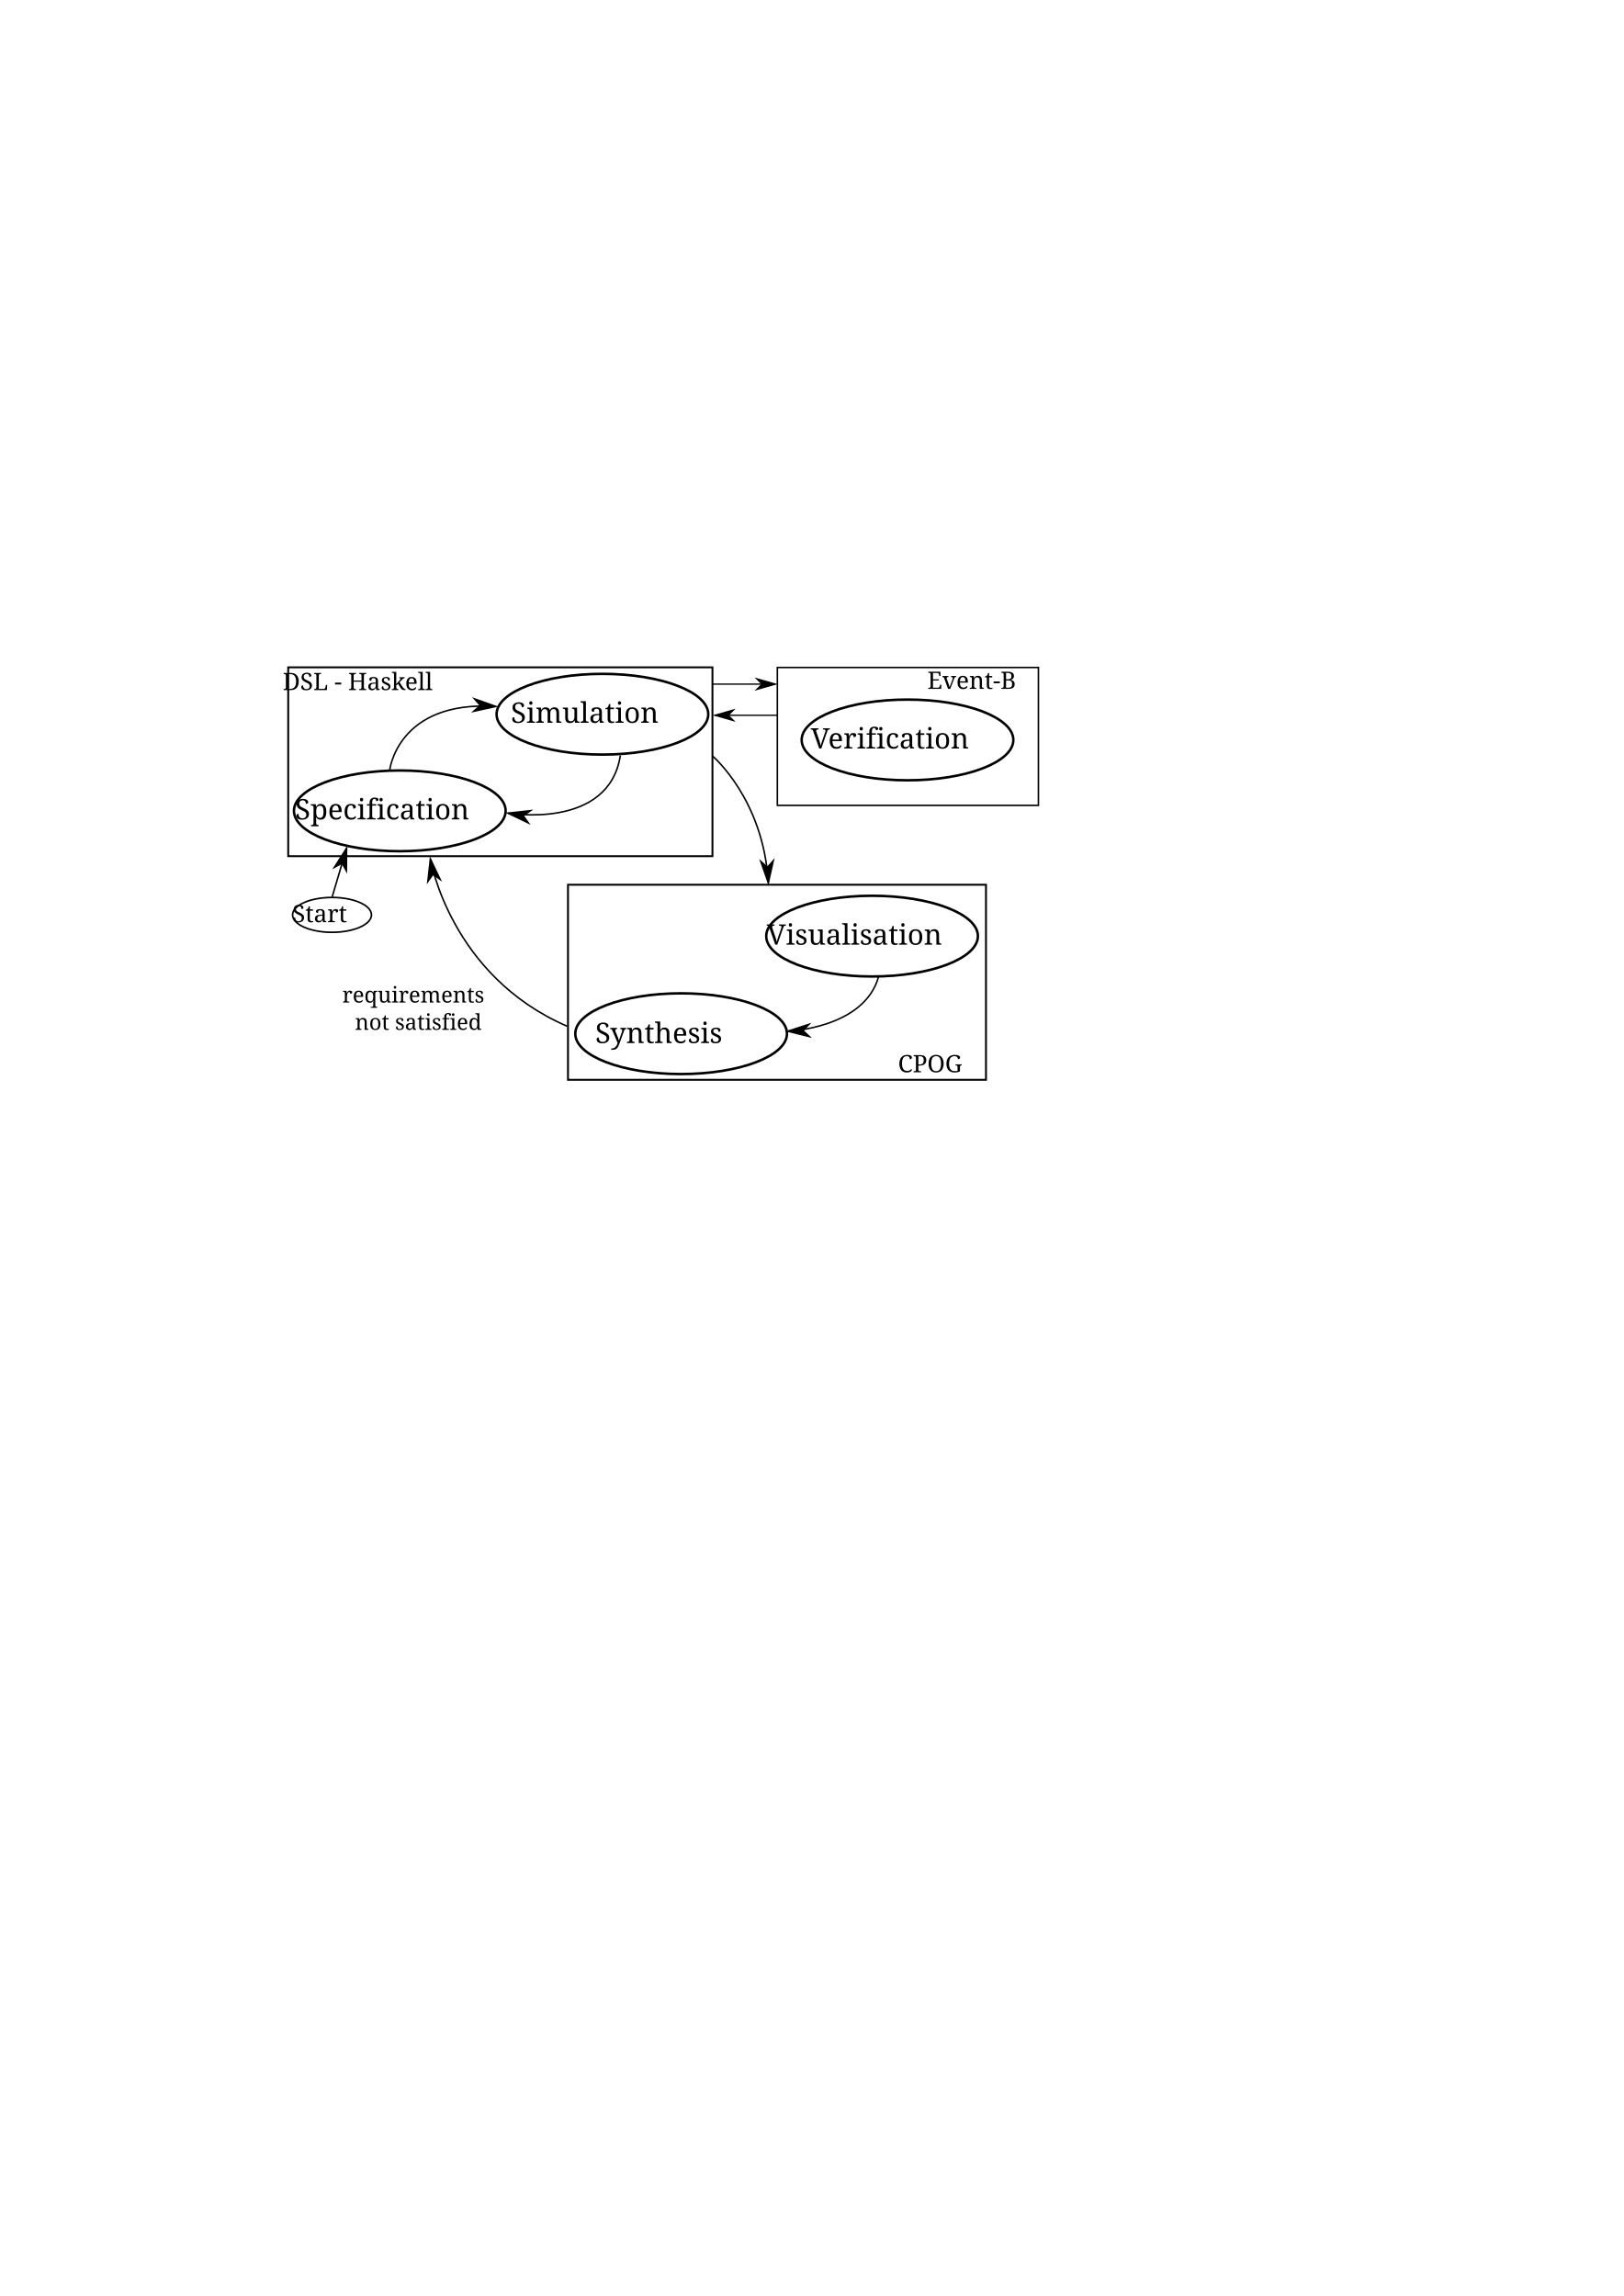
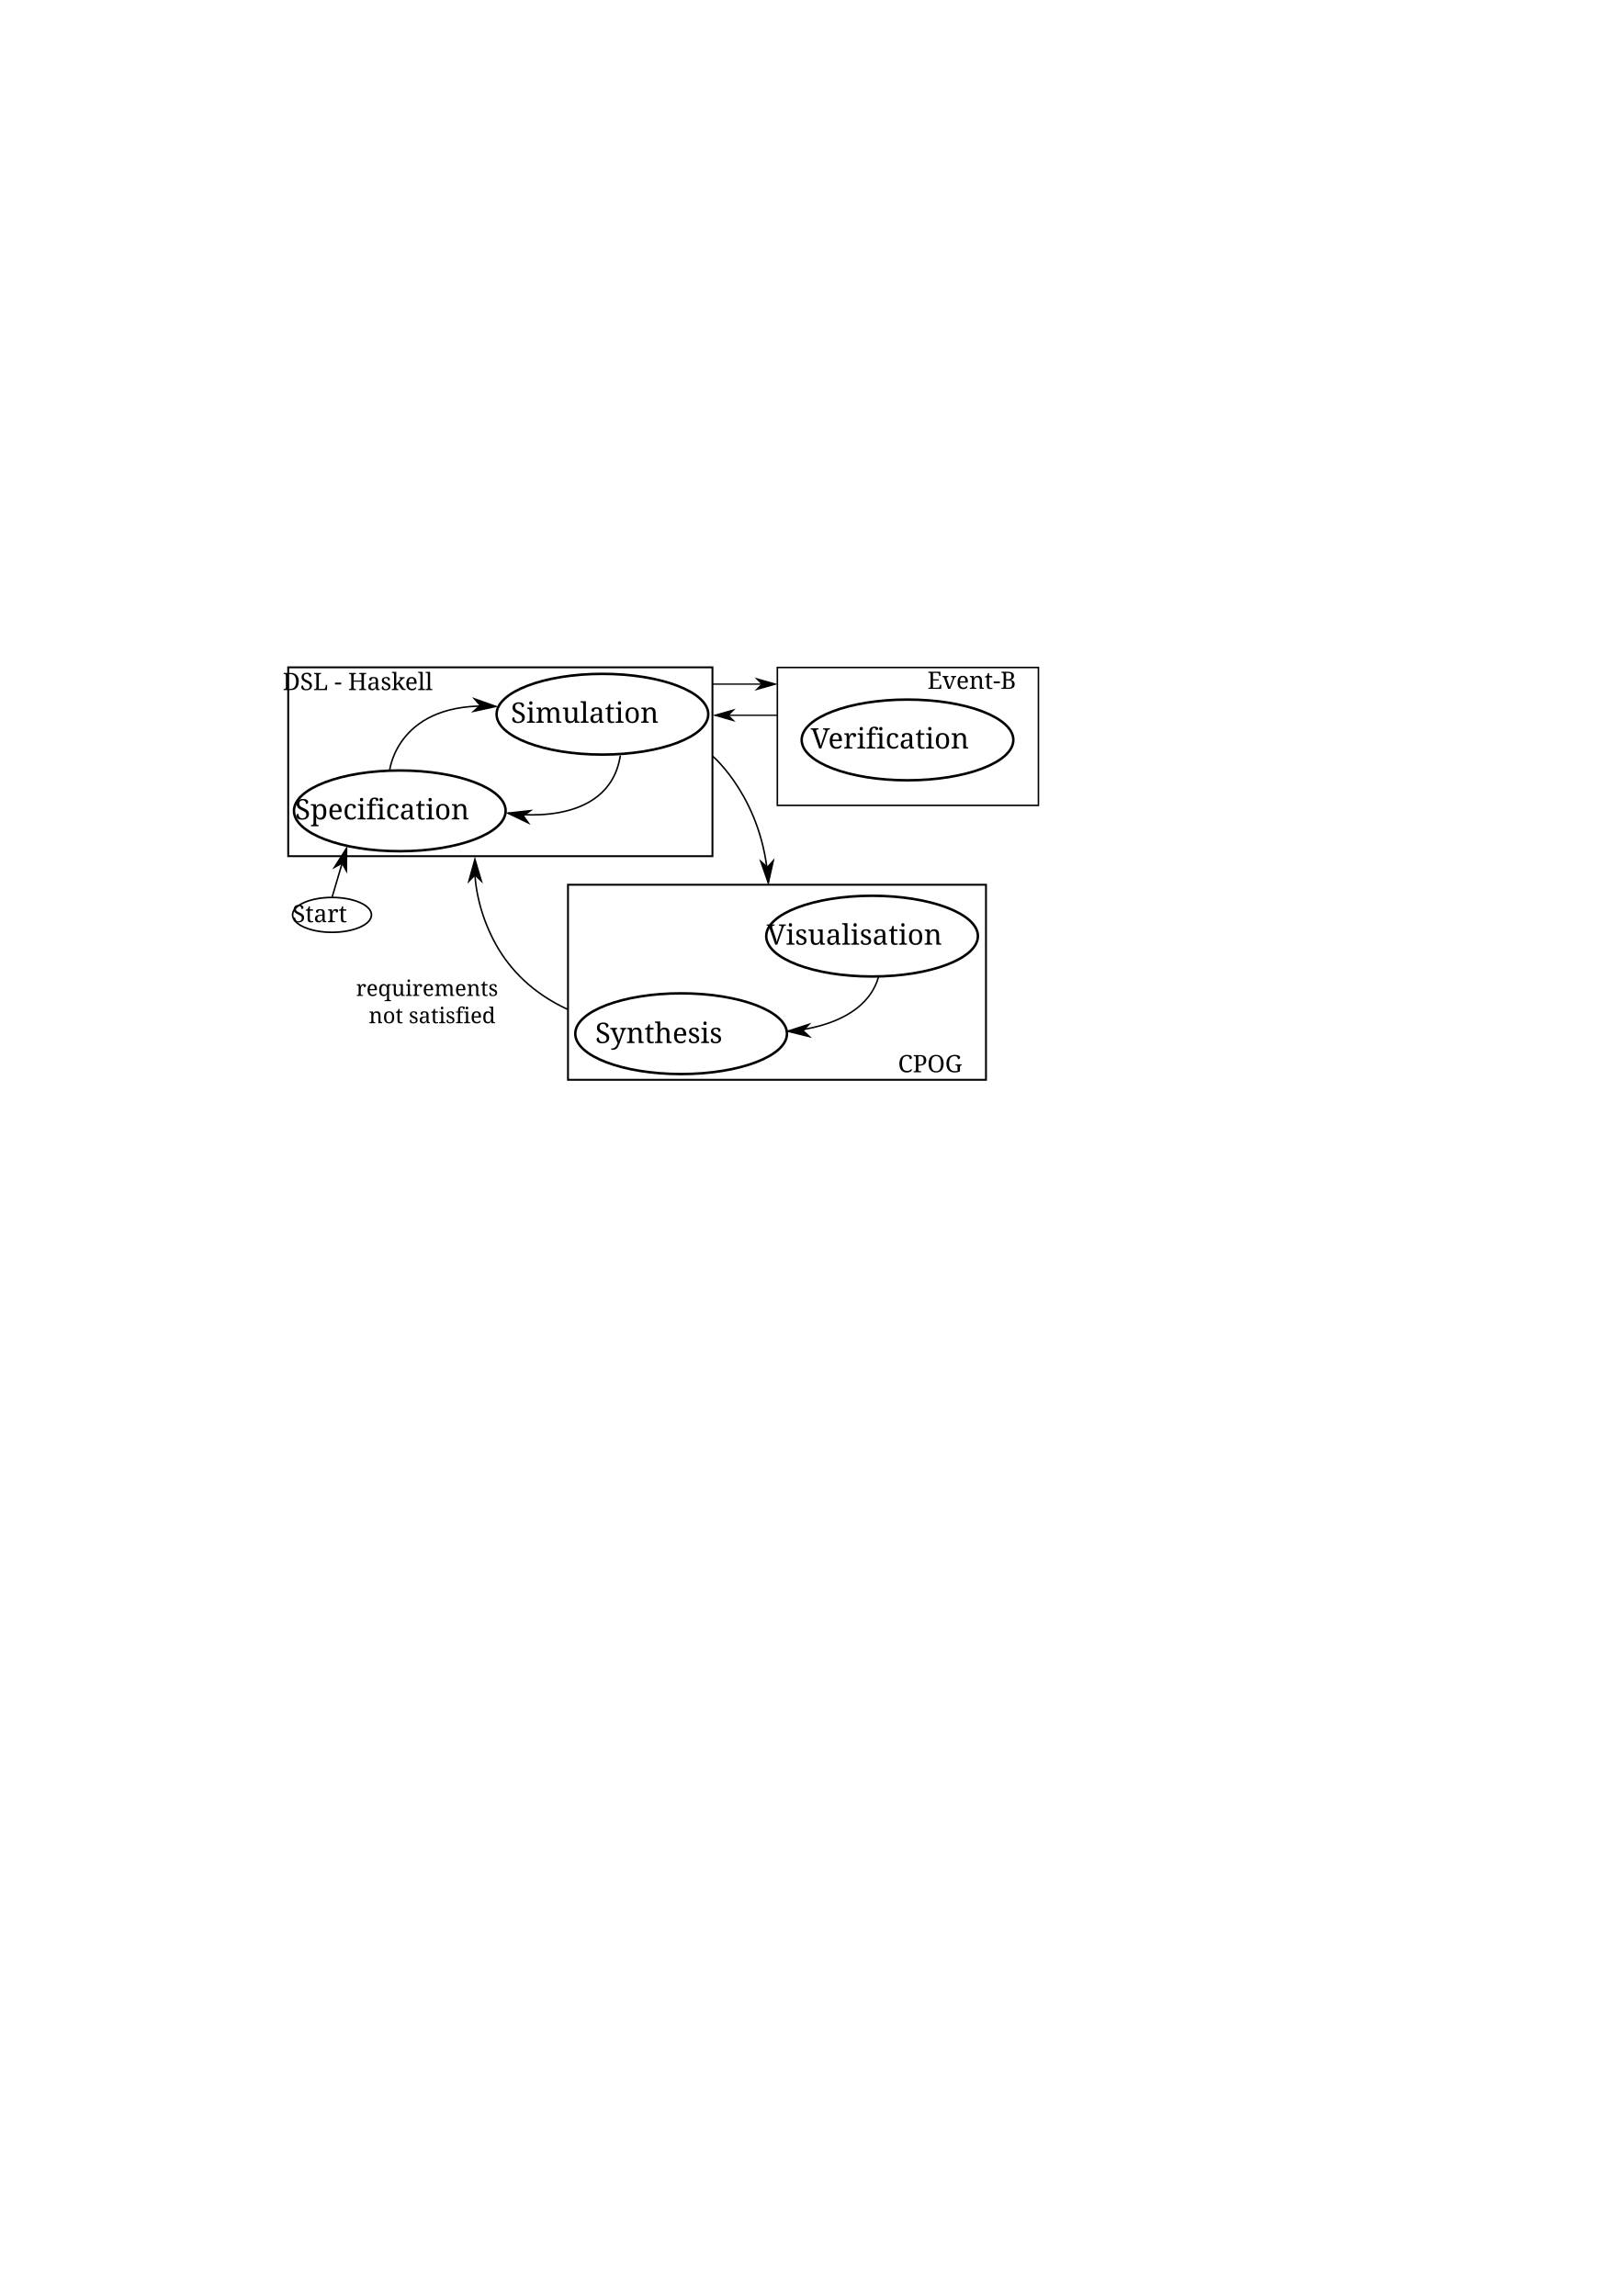
<svg xmlns="http://www.w3.org/2000/svg" width="744.094" height="1052.362" id="svg2" version="1.1">
  <defs id="defs4">
    <marker orient="auto" refY="0.0" refX="0.0" id="Arrow1Lstart" style="overflow:visible">
      <path id="path4058" d="M 0.0,0.0 L 5.0,-5.0 L -12.5,0.0 L 5.0,5.0 L 0.0,0.0 z " style="fill-rule:evenodd;stroke:#000000;stroke-width:1.0pt" transform="scale(0.8) translate(12.5,0)" />
    </marker>
    <marker orient="auto" refY="0.0" refX="0.0" id="Arrow1Lend" style="overflow:visible;">
      <path id="path4061" d="M 0.0,0.0 L 5.0,-5.0 L -12.5,0.0 L 5.0,5.0 L 0.0,0.0 z " style="fill-rule:evenodd;stroke:#000000;stroke-width:1.0pt;" transform="scale(0.8) rotate(180) translate(12.5,0)" />
    </marker>
  </defs>
  <g id="layer1">
    <path style="fill:none;stroke:#000000;stroke-width:1;stroke-miterlimit:4;stroke-opacity:1;stroke-dasharray:none;stroke-dashoffset:0" id="path2985" d="m 278.571,383.076 a 42.857,16.071 0 1 1 -85.714,0 42.857,16.071 0 1 1 85.714,0 z" transform="matrix(1.131684,0,0,1.151157,-83.53978,-69.3333)" />
    <text xml:space="preserve" style="font-size:13px;font-style:normal;font-variant:normal;font-weight:normal;font-stretch:normal;text-align:center;line-height:125%;letter-spacing:0px;word-spacing:0px;text-anchor:middle;fill:#000000;fill-opacity:1;stroke:none;font-family:Serif;-inkscape-font-specification:Serif" x="183.571" y="375.576" id="text3992">
      <tspan id="tspan3994" x="183.571" y="375.576">Specification</tspan>
    </text>
    <path style="fill:none;stroke:#000000;stroke-width:1;stroke-miterlimit:4;stroke-opacity:1;stroke-dasharray:none;stroke-dashoffset:0" id="path2985-7" d="m 278.571,383.076 a 42.857,16.071 0 1 1 -85.714,0 42.857,16.071 0 1 1 85.714,0 z" transform="matrix(1.131684,0,0,1.151157,9.317374,-113.619)" />
    <text xml:space="preserve" style="font-size:13px;font-style:normal;font-variant:normal;font-weight:normal;font-stretch:normal;text-align:center;line-height:125%;letter-spacing:0px;word-spacing:0px;text-anchor:middle;fill:#000000;fill-opacity:1;stroke:none;font-family:Serif;-inkscape-font-specification:Serif" x="276.429" y="331.291" id="text3992-2">
      <tspan id="tspan3994-7" x="276.429" y="331.291">Simulation</tspan>
    </text>
    <path style="fill:none;stroke:#000000;stroke-width:1;stroke-miterlimit:4;stroke-opacity:1;stroke-dasharray:none;stroke-dashoffset:0" id="path2985-0" d="m 278.571,383.076 a 42.857,16.071 0 1 1 -85.714,0 42.857,16.071 0 1 1 85.714,0 z" transform="matrix(1.131684,0,0,1.151157,45.38881,32.80955)" />
    <text xml:space="preserve" style="font-size:13px;font-style:normal;font-variant:normal;font-weight:normal;font-stretch:normal;text-align:center;line-height:125%;letter-spacing:0px;word-spacing:0px;text-anchor:middle;fill:#000000;fill-opacity:1;stroke:none;font-family:Serif;-inkscape-font-specification:Serif" x="310.357" y="478.076" id="text3992-21">
      <tspan id="tspan3994-0" x="310.357" y="478.076">Synthesis</tspan>
    </text>
    <path style="fill:none;stroke:#000000;stroke-width:1;stroke-miterlimit:4;stroke-opacity:1;stroke-dasharray:none;stroke-dashoffset:0" id="path2985-9" d="m 278.571,383.076 a 42.857,16.071 0 1 1 -85.714,0 42.857,16.071 0 1 1 85.714,0 z" transform="matrix(1.131684,0,0,1.151157,132.8888,-11.91253)" />
    <text xml:space="preserve" style="font-size:13px;font-style:normal;font-variant:normal;font-weight:normal;font-stretch:normal;text-align:center;line-height:125%;letter-spacing:0px;word-spacing:0px;text-anchor:middle;fill:#000000;fill-opacity:1;stroke:none;font-family:Serif;-inkscape-font-specification:Serif" x="400" y="432.997" id="text3992-3">
      <tspan id="tspan3994-8" x="400" y="432.997">Visualisation</tspan>
    </text>
    <rect style="fill:none;stroke:#000000;stroke-width:0.868;stroke-miterlimit:4;stroke-opacity:1;stroke-dasharray:none;stroke-dashoffset:0" id="rect4044" width="194.418" height="86.561" x="132.077" y="305.868" />
    <path style="fill:none;stroke:#000000;stroke-width:0.7;stroke-linecap:butt;stroke-linejoin:miter;stroke-miterlimit:4;stroke-opacity:1;stroke-dasharray:none;marker-end:url(#Arrow1Lend)" d="m 178.571,353.076 c 0,0 3.571,-32.143 48.571,-29.286" id="path4052" />
    <path style="fill:none;stroke:#000000;stroke-width:0.7;stroke-linecap:butt;stroke-linejoin:miter;stroke-miterlimit:4;stroke-opacity:1;stroke-dasharray:none;marker-start:url(#Arrow1Lstart)" d="m 232.857,372.719 c 0,0 46.071,7.857 51.429,-26.429" id="path4500" />
    <path style="fill:none;stroke:#000000;stroke-width:0.69;stroke-linecap:butt;stroke-linejoin:miter;stroke-miterlimit:4;stroke-opacity:1;stroke-dasharray:none;marker-start:url(#Arrow1Lstart)" d="m 361.066,472.65 c 0,0 34.95,-1.235 41.565,-24.993" id="path4688" />
    <rect style="fill:none;stroke:#000000;stroke-width:0.876;stroke-miterlimit:4;stroke-opacity:1;stroke-dasharray:none;stroke-dashoffset:0" id="rect4044-1" width="191.553" height="89.41" x="260.295" y="405.514" />
    <text xml:space="preserve" style="font-size:11px;font-style:normal;font-variant:normal;font-weight:bold;font-stretch:normal;text-align:center;line-height:125%;letter-spacing:0px;word-spacing:0px;text-anchor:middle;fill:#000000;fill-opacity:1;stroke:none;font-family:Serif;-inkscape-font-specification:Sans Bold" x="169.643" y="316.291" id="text5818">
      <tspan id="tspan5820" x="169.643" y="316.291" style="font-weight:normal;-inkscape-font-specification:Serif"> DSL - Haskell</tspan>
    </text>
    <text xml:space="preserve" style="font-size:11px;font-style:normal;font-variant:normal;font-weight:bold;font-stretch:normal;text-align:center;line-height:125%;letter-spacing:0px;word-spacing:0px;text-anchor:middle;fill:#000000;fill-opacity:1;stroke:none;font-family:Serif;-inkscape-font-specification:Sans Bold" x="433.381" y="491.463" id="text5818-2">
      <tspan id="tspan5820-9" x="433.381" y="491.463" style="font-weight:normal;-inkscape-font-specification:Serif">CPOG</tspan>
    </text>
-     <path style="fill:none;stroke:#000000;stroke-width:0.7;stroke-linecap:butt;stroke-linejoin:miter;stroke-miterlimit:4;stroke-opacity:1;stroke-dasharray:none;marker-start:url(#Arrow1Lstart)" d="m 197.243,393.778 c 0,0 8.994,53.403 62.708,76.611" id="path6270" />
-     <text xml:space="preserve" style="font-size:10px;font-style:normal;font-variant:normal;font-weight:normal;font-stretch:normal;text-align:center;line-height:125%;letter-spacing:0px;word-spacing:0px;text-anchor:middle;fill:#000000;fill-opacity:1;stroke:none;font-family:Serif;-inkscape-font-specification:Sans" x="198.214" y="459.515" id="text6456">
-       <tspan id="tspan6458" x="199.806" y="459.515">requirements </tspan>
-       <tspan x="198.214" y="472.015" id="tspan6460">not satisfied</tspan>
+     <text xml:space="preserve" style="font-size:10px;font-style:normal;font-variant:normal;font-weight:normal;font-stretch:normal;text-align:center;line-height:125%;letter-spacing:0px;word-spacing:0px;text-anchor:middle;fill:#000000;fill-opacity:1;stroke:none;font-family:Serif;-inkscape-font-specification:Sans" x="204.527" y="456.484" id="text6456">
+       <tspan id="tspan6458" x="206.119" y="456.484">requirements </tspan>
+       <tspan x="204.527" y="468.984" id="tspan6460">not satisfied</tspan>
    </text>
    <path style="fill:none;stroke:#000000;stroke-width:1;stroke-miterlimit:4;stroke-opacity:1;stroke-dasharray:none;stroke-dashoffset:0" id="path2985-7-0" d="m 278.571,383.076 a 42.857,16.071 0 1 1 -85.714,0 42.857,16.071 0 1 1 85.714,0 z" transform="matrix(1.131684,0,0,1.151157,149.1279,-101.8333)" />
    <text xml:space="preserve" style="font-size:13px;font-style:normal;font-variant:normal;font-weight:normal;font-stretch:normal;text-align:center;line-height:125%;letter-spacing:0px;word-spacing:0px;text-anchor:middle;fill:#000000;fill-opacity:1;stroke:none;font-family:Serif;-inkscape-font-specification:Serif" x="416.239" y="343.076" id="text3992-2-5">
      <tspan id="tspan3994-7-4" x="416.239" y="343.076">Verification</tspan>
    </text>
    <rect style="fill:none;stroke:#000000;stroke-width:0.7;stroke-miterlimit:4;stroke-opacity:1;stroke-dasharray:none;stroke-dashoffset:0" id="rect6601" width="119.643" height="63.214" x="356.239" y="305.934" />
    <text xml:space="preserve" style="font-size:11px;font-style:normal;font-variant:normal;font-weight:bold;font-stretch:normal;text-align:center;line-height:125%;letter-spacing:0px;word-spacing:0px;text-anchor:middle;fill:#000000;fill-opacity:1;stroke:none;font-family:Serif;-inkscape-font-specification:Sans Bold" x="452.477" y="315.749" id="text5818-8">
      <tspan id="tspan5820-6" x="452.477" y="315.749" style="font-weight:normal;-inkscape-font-specification:Serif">Event-B</tspan>
    </text>
    <path style="fill:none;stroke:#000000;stroke-width:0.6;stroke-linecap:butt;stroke-linejoin:miter;stroke-miterlimit:4;stroke-opacity:1;stroke-dasharray:none;marker-end:url(#Arrow1Lend)" d="m 326.466,313.562 28.813,0" id="path6624" />
    <path style="fill:none;stroke:#000000;stroke-width:0.596;stroke-linecap:butt;stroke-linejoin:miter;stroke-miterlimit:4;stroke-opacity:1;stroke-dasharray:none;marker-start:none;marker-end:url(#Arrow1Lend)" d="m 356.413,327.843 -28.709,0" id="path6626" />
    <path style="fill:none;stroke:#000000;stroke-width:0.7;stroke-linecap:butt;stroke-linejoin:miter;stroke-miterlimit:4;stroke-opacity:1;stroke-dasharray:none;marker-end:url(#Arrow1Lend)" d="m 326.595,346.581 c 0,0 23.292,19.772 25.49,57.979" id="path7366" />
    <path style="fill:none;stroke:#000000;stroke-width:0.7;stroke-linecap:butt;stroke-linejoin:miter;stroke-miterlimit:4;stroke-opacity:1;stroke-dasharray:none;marker-start:url(#Arrow1Lstart);marker-end:none" d="m 158.801,388.843 -6.566,22.223" id="path7590" />
    <text xml:space="preserve" style="font-size:9px;font-style:normal;font-variant:normal;font-weight:bold;font-stretch:normal;text-align:center;line-height:125%;letter-spacing:0px;word-spacing:0px;text-anchor:middle;fill:#000000;fill-opacity:1;stroke:none;font-family:Serif;-inkscape-font-specification:Sans Bold" x="152.334" y="422.68" id="text8148">
      <tspan id="tspan8150" x="152.334" y="422.68" style="font-size:11px;font-weight:normal;-inkscape-font-specification:Serif">Start</tspan>
    </text>
    <path style="fill:none;stroke:#000000;stroke-width:0.7;stroke-miterlimit:4;stroke-opacity:1;stroke-dasharray:none;stroke-dashoffset:0" id="path8152" d="m 167.5,419.148 a 16.964,7.5 0 1 1 -33.929,0 16.964,7.5 0 1 1 33.929,0 z" transform="matrix(1.065635,0,0,1.065635,-8.260566,-27.33098)" />
+     <path style="fill:none;stroke:#000000;stroke-width:0.7;stroke-linecap:butt;stroke-linejoin:miter;stroke-miterlimit:4;stroke-opacity:1;stroke-dasharray:none;marker-start:url(#Arrow1Lstart)" d="m 217.641,393.964 c 0,0 0.011,1.251 -0.053,3.448 -0.184,6.366 1.469,21.075 10.033,36.113 6.193,10.874 16.367,21.677 32.43,29.067" id="path3026" />
  </g>
</svg>
